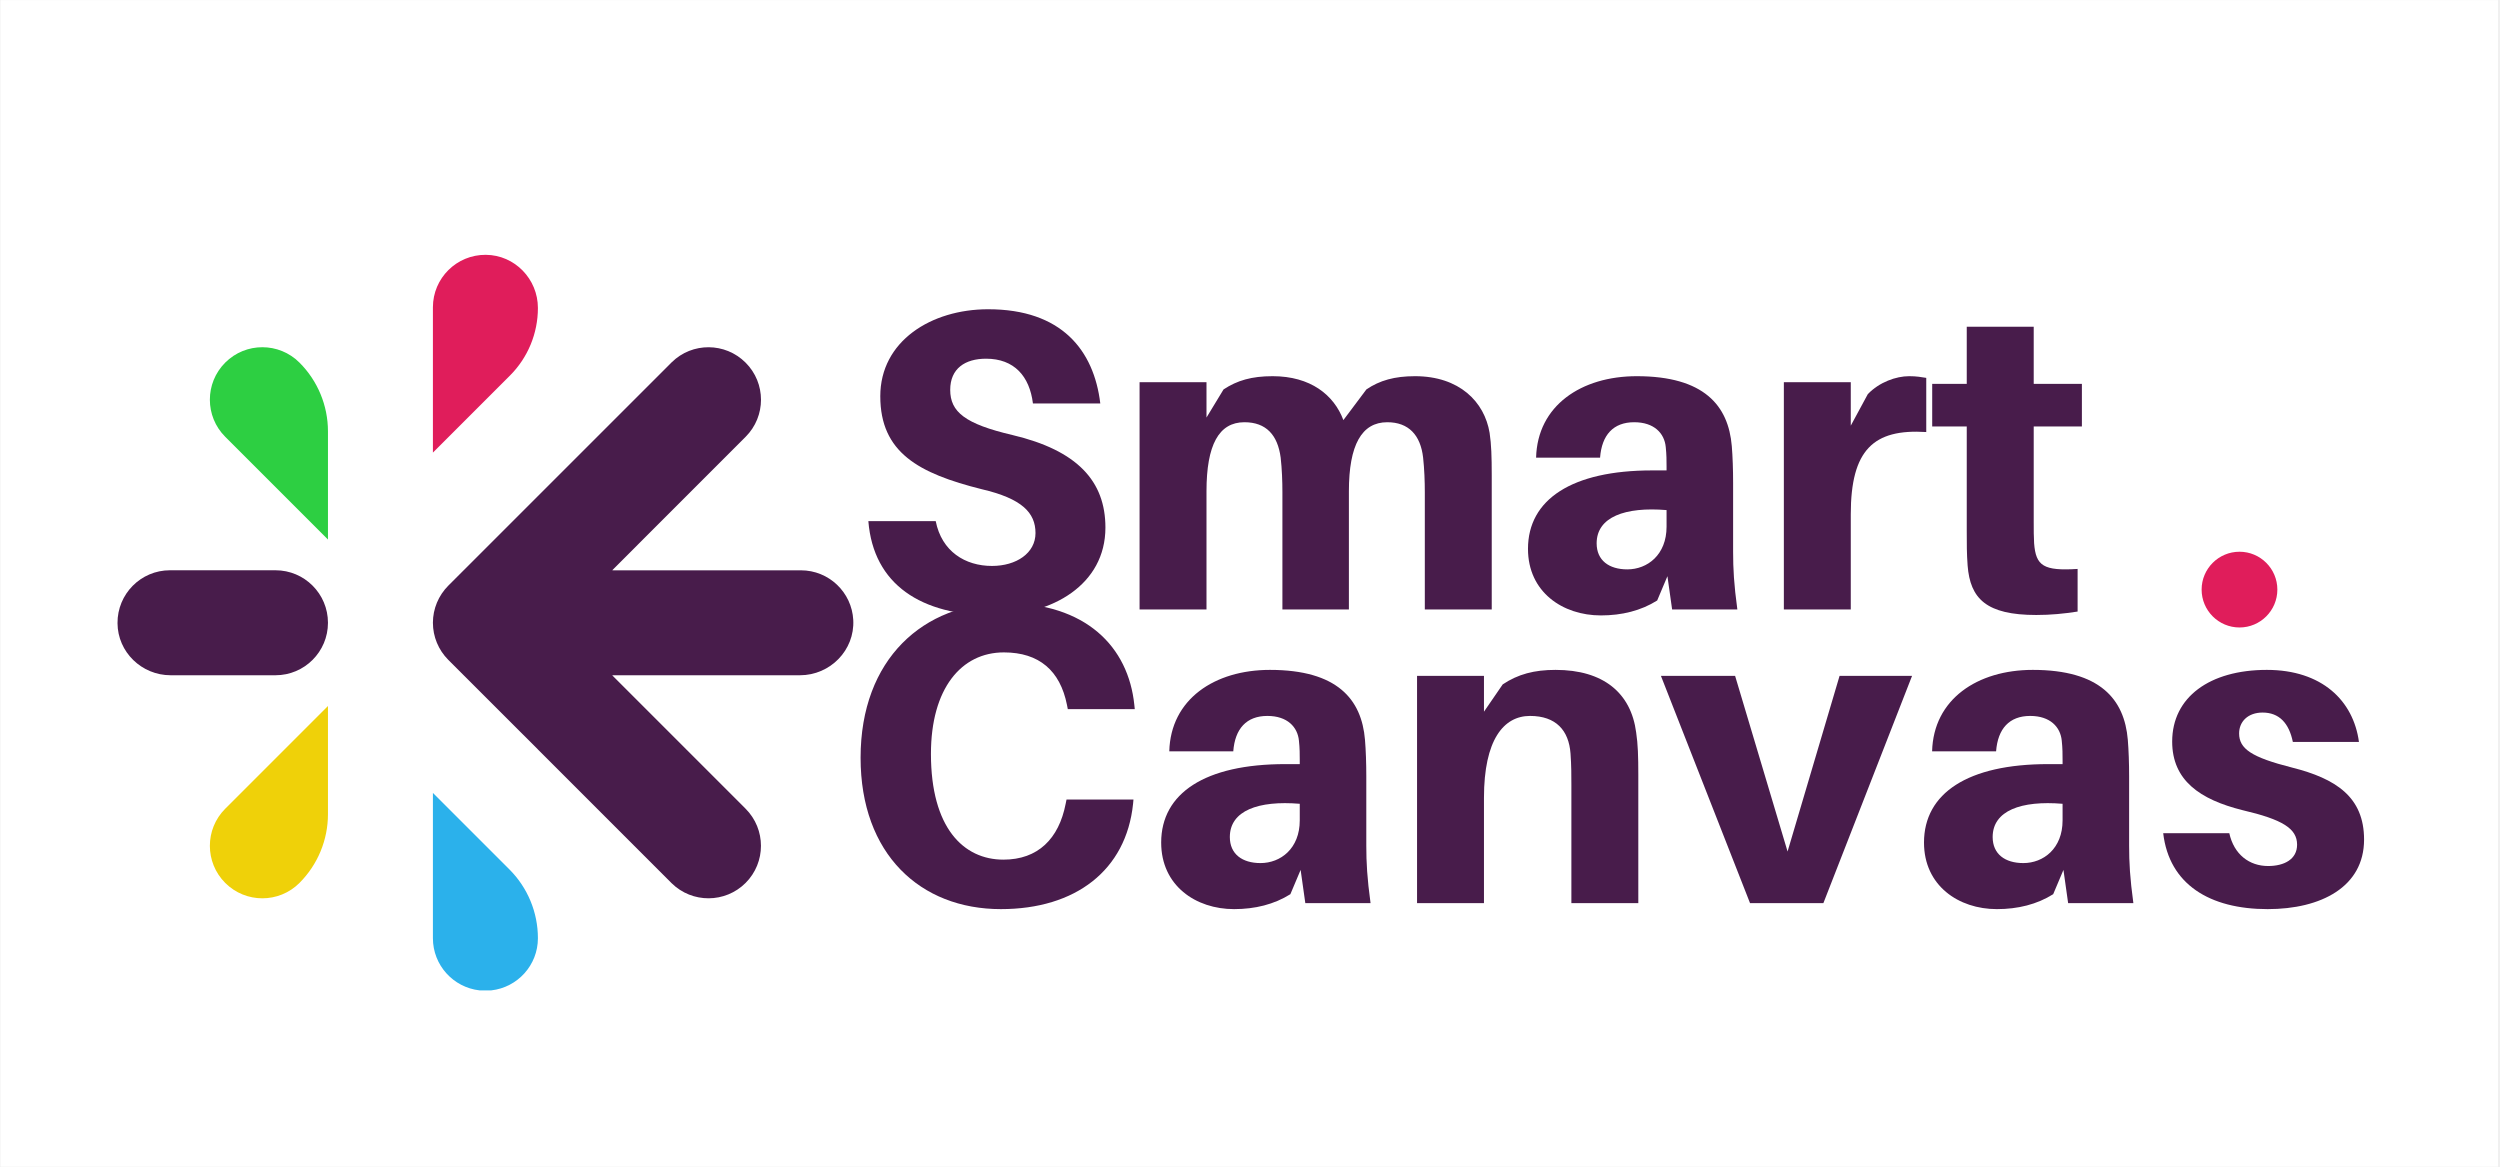
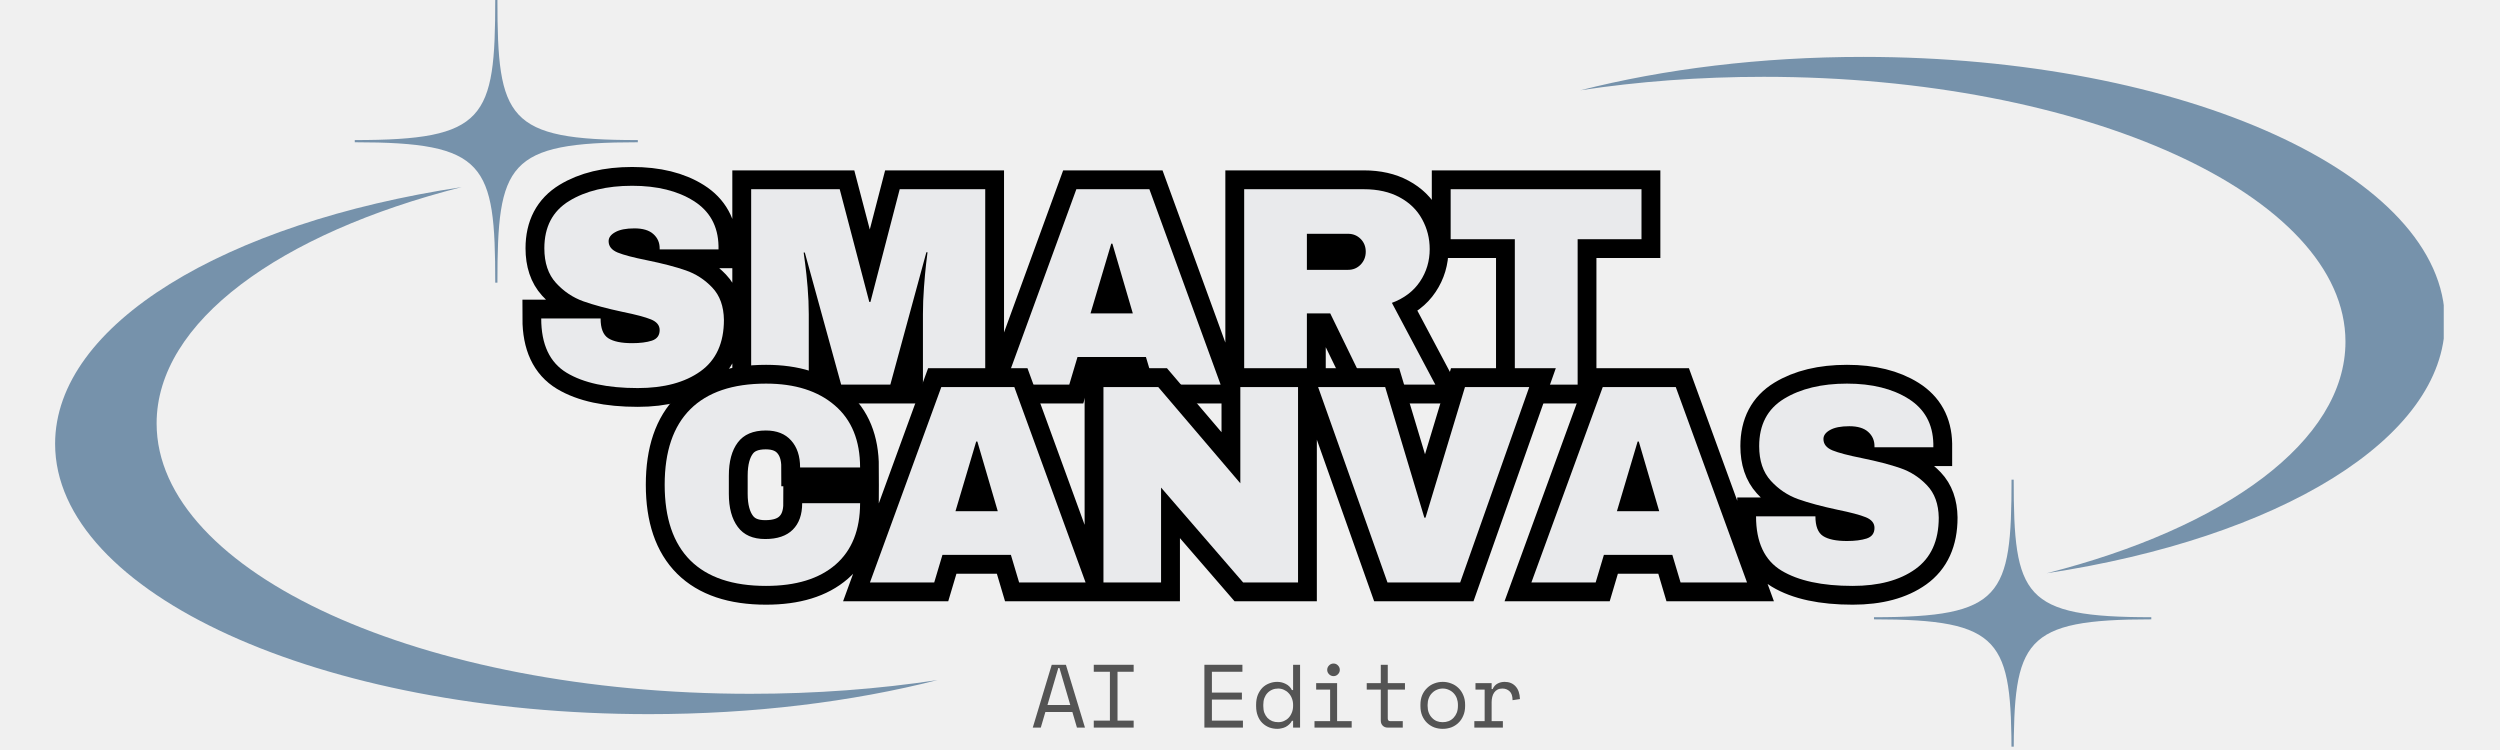
- <svg xmlns="http://www.w3.org/2000/svg" width="300" zoomAndPan="magnify" viewBox="0 0 224.88 105" height="140" preserveAspectRatio="xMidYMid meet" version="1.0">
+ <svg xmlns="http://www.w3.org/2000/svg" width="500" zoomAndPan="magnify" viewBox="0 0 375 112.5" height="150" preserveAspectRatio="xMidYMid meet" version="1.0">
  <defs>
    <g />
-     <clipPath id="1ad41b1a5f">
-       <path d="M 0 0.027 L 224.762 0.027 L 224.762 104.973 L 0 104.973 Z M 0 0.027 " clip-rule="nonzero" />
+     <clipPath id="75d92dcb2c">
+       <path d="M 237 8.395 L 366.562 8.395 L 366.562 112.004 L 237 112.004 Z M 237 8.395 " clip-rule="nonzero" />
    </clipPath>
-     <clipPath id="39def0517b">
-       <path d="M 10.496 51.324 L 29.461 51.324 L 29.461 60.809 L 10.496 60.809 Z M 10.496 51.324 " clip-rule="nonzero" />
+     <clipPath id="bb06000900">
+       <path d="M 8.164 0 L 141 0 L 141 107.523 L 8.164 107.523 Z M 8.164 0 " clip-rule="nonzero" />
    </clipPath>
-     <clipPath id="bb23db71d4">
-       <path d="M 29.457 56.051 C 29.457 58.656 27.344 60.773 24.734 60.773 L 15.297 60.773 C 12.691 60.773 10.531 58.688 10.516 56.086 C 10.496 53.461 12.617 51.324 15.234 51.324 L 24.734 51.324 C 27.344 51.324 29.457 53.441 29.457 56.051 " clip-rule="nonzero" />
-     </clipPath>
-     <clipPath id="4f50b0d7ad">
-       <path d="M 18.801 31.223 L 29.457 31.223 L 29.457 48.594 L 18.801 48.594 Z M 18.801 31.223 " clip-rule="nonzero" />
-     </clipPath>
-     <clipPath id="aa677b7778">
-       <path d="M 29.457 38.828 L 29.457 48.559 L 20.211 39.312 C 18.367 37.469 18.367 34.48 20.211 32.633 C 22.055 30.789 25.047 30.789 26.891 32.633 C 28.535 34.273 29.457 36.504 29.457 38.828 " clip-rule="nonzero" />
-     </clipPath>
-     <clipPath id="b900edc8fc">
-       <path d="M 18.801 63.539 L 29.457 63.539 L 29.457 80.867 L 18.801 80.867 Z M 18.801 63.539 " clip-rule="nonzero" />
-     </clipPath>
-     <clipPath id="5f53272c89">
-       <path d="M 29.457 63.539 L 29.457 73.27 C 29.457 75.594 28.535 77.82 26.891 79.465 C 25.047 81.309 22.059 81.309 20.211 79.465 C 18.367 77.617 18.367 74.629 20.211 72.785 Z M 29.457 63.539 " clip-rule="nonzero" />
-     </clipPath>
-     <clipPath id="cde75941d5">
-       <path d="M 38.902 22.914 L 48.43 22.914 L 48.43 40.777 L 38.902 40.777 Z M 38.902 22.914 " clip-rule="nonzero" />
-     </clipPath>
-     <clipPath id="0dc1106b8d">
-       <path d="M 48.352 27.719 C 48.352 30.004 47.445 32.195 45.828 33.809 L 38.902 40.734 L 38.902 27.656 C 38.902 25.035 41.039 22.914 43.664 22.934 C 46.27 22.953 48.352 25.113 48.352 27.719 " clip-rule="nonzero" />
-     </clipPath>
-     <clipPath id="968a4d8439">
-       <path d="M 38.902 71.34 L 48.43 71.34 L 48.43 89.203 L 38.902 89.203 Z M 38.902 71.34 " clip-rule="nonzero" />
-     </clipPath>
-     <clipPath id="190ae1b8c0">
-       <path d="M 45.785 78.246 C 47.43 79.887 48.352 82.117 48.352 84.438 C 48.352 86.867 46.52 88.867 44.16 89.133 C 44.16 89.133 44.16 89.133 44.156 89.133 C 43.98 89.137 43.805 89.137 43.629 89.137 C 43.453 89.137 43.273 89.137 43.098 89.133 C 43.098 89.133 43.094 89.133 43.094 89.133 C 40.738 88.867 38.902 86.867 38.902 84.441 L 38.902 71.363 Z M 45.785 78.246 " clip-rule="nonzero" />
-     </clipPath>
-     <clipPath id="f237e4490e">
-       <path d="M 38.902 31.25 L 76.746 31.25 L 76.746 80.867 L 38.902 80.867 Z M 38.902 31.25 " clip-rule="nonzero" />
-     </clipPath>
-     <clipPath id="d9a11d6904">
-       <path d="M 76.734 55.801 C 76.875 58.516 74.656 60.773 71.938 60.773 L 55.07 60.773 C 55.059 60.773 55.051 60.789 55.059 60.801 L 67.043 72.785 C 68.887 74.629 68.887 77.621 67.043 79.465 C 65.207 81.297 62.238 81.309 60.391 79.492 C 60.383 79.484 60.371 79.477 60.363 79.465 C 60.352 79.453 60.344 79.445 60.332 79.434 L 48.352 67.453 L 48.352 67.449 L 43.629 62.73 L 40.285 59.387 C 39.402 58.5 38.902 57.301 38.902 56.047 C 38.902 54.797 39.402 53.598 40.285 52.711 L 48.352 44.645 L 60.336 32.664 L 60.363 32.633 L 60.395 32.605 C 62.238 30.789 65.207 30.801 67.043 32.637 C 68.891 34.48 68.891 37.469 67.047 39.312 L 55.062 51.301 C 55.051 51.309 55.059 51.328 55.074 51.328 L 72.02 51.328 C 74.543 51.328 76.605 53.309 76.734 55.801 " clip-rule="nonzero" />
-     </clipPath>
-     <clipPath id="ea6e38256e">
-       <path d="M 198.086 49.656 L 204.902 49.656 L 204.902 56.473 L 198.086 56.473 Z M 198.086 49.656 " clip-rule="nonzero" />
-     </clipPath>
-     <clipPath id="5bdeaeef22">
-       <path d="M 201.496 49.656 C 199.613 49.656 198.086 51.184 198.086 53.062 C 198.086 54.945 199.613 56.473 201.496 56.473 C 203.375 56.473 204.902 54.945 204.902 53.062 C 204.902 51.184 203.375 49.656 201.496 49.656 Z M 201.496 49.656 " clip-rule="nonzero" />
+     <clipPath id="ca752d2dee">
+       <path d="M 67 25 L 323 25 L 323 112.004 L 67 112.004 Z M 67 25 " clip-rule="nonzero" />
    </clipPath>
  </defs>
-   <g clip-path="url(#1ad41b1a5f)">
-     <path fill="#ffffff" d="M 0 0.027 L 224.879 0.027 L 224.879 104.973 L 0 104.973 Z M 0 0.027 " fill-opacity="1" fill-rule="nonzero" />
-     <path fill="#ffffff" d="M 0 0.027 L 224.879 0.027 L 224.879 104.973 L 0 104.973 Z M 0 0.027 " fill-opacity="1" fill-rule="nonzero" />
+   <g clip-path="url(#75d92dcb2c)">
+     <path fill="#7692ab" d="M 279.48 8.535 C 264.078 8.535 249.617 10.352 237.051 13.543 C 245.699 12.23 254.945 11.523 264.562 11.523 C 312.75 11.523 351.82 29.312 351.82 51.262 C 351.82 66.188 333.734 79.191 306.992 85.988 C 341.703 80.738 366.738 65.84 366.738 48.266 C 366.738 26.324 327.668 8.535 279.48 8.535 Z M 281.098 92.582 L 281.098 92.902 C 300.336 92.902 301.73 96.023 301.73 113.547 L 302.055 113.547 C 302.055 96.023 303.457 92.902 322.695 92.902 L 322.695 92.582 C 303.457 92.582 302.055 89.469 302.055 71.949 L 301.73 71.949 C 301.73 89.469 300.336 92.582 281.098 92.582 " fill-opacity="1" fill-rule="evenodd" />
  </g>
-   <g clip-path="url(#39def0517b)">
-     <g clip-path="url(#bb23db71d4)">
-       <path fill="#481c4b" d="M 10.496 51.324 L 29.461 51.324 L 29.461 60.773 L 10.496 60.773 Z M 10.496 51.324 " fill-opacity="1" fill-rule="nonzero" />
-     </g>
+   <g clip-path="url(#bb06000900)">
+     <path fill="#7692ab" d="M 97.324 107.121 C 113.043 107.121 127.805 105.27 140.633 102.008 C 131.805 103.352 122.363 104.07 112.551 104.07 C 63.367 104.07 23.492 85.914 23.492 63.512 C 23.492 48.277 41.949 35.004 69.246 28.066 C 33.816 33.426 8.266 48.633 8.266 66.57 C 8.266 88.965 48.141 107.121 97.324 107.121 Z M 95.672 21.34 L 95.672 21.012 C 76.035 21.012 74.613 17.824 74.613 -0.059 L 74.285 -0.059 C 74.285 17.824 72.852 21.012 53.215 21.012 L 53.215 21.34 C 72.852 21.34 74.285 24.516 74.285 42.398 L 74.613 42.398 C 74.613 24.516 76.035 21.34 95.672 21.34 " fill-opacity="1" fill-rule="evenodd" />
  </g>
-   <g clip-path="url(#4f50b0d7ad)">
-     <g clip-path="url(#aa677b7778)">
-       <path fill="#2dcf42" d="M 18.367 30.789 L 29.457 30.789 L 29.457 48.551 L 18.367 48.551 Z M 18.367 30.789 " fill-opacity="1" fill-rule="nonzero" />
-     </g>
-   </g>
-   <g clip-path="url(#b900edc8fc)">
-     <g clip-path="url(#5f53272c89)">
-       <path fill="#efd109" d="M 18.367 63.539 L 29.457 63.539 L 29.457 81.301 L 18.367 81.301 Z M 18.367 63.539 " fill-opacity="1" fill-rule="nonzero" />
-     </g>
-   </g>
-   <g clip-path="url(#cde75941d5)">
-     <g clip-path="url(#0dc1106b8d)">
-       <path fill="#e01d5b" d="M 38.242 22.254 L 77.539 22.254 L 77.539 89.863 L 38.242 89.863 Z M 38.242 22.254 " fill-opacity="1" fill-rule="nonzero" />
-     </g>
-   </g>
-   <g clip-path="url(#968a4d8439)">
-     <g clip-path="url(#190ae1b8c0)">
-       <path fill="#2bb1eb" d="M 38.242 22.254 L 77.539 22.254 L 77.539 89.863 L 38.242 89.863 Z M 38.242 22.254 " fill-opacity="1" fill-rule="nonzero" />
-     </g>
-   </g>
-   <g clip-path="url(#f237e4490e)">
-     <g clip-path="url(#d9a11d6904)">
-       <path fill="#481c4b" d="M 38.242 22.254 L 77.539 22.254 L 77.539 89.863 L 38.242 89.863 Z M 38.242 22.254 " fill-opacity="1" fill-rule="nonzero" />
-     </g>
-   </g>
-   <g fill="#481c4b" fill-opacity="1">
-     <g transform="translate(76.596, 54.84888)">
+   <path stroke-linecap="butt" transform="matrix(0.841758, 0, 0, 0.841758, 79.35481, 14.76468)" fill="none" stroke-linejoin="miter" d="M 18.378 15.57 C 22.832 15.57 26.499 16.471 29.362 18.276 C 32.23 20.081 33.696 22.754 33.761 26.295 L 33.761 26.903 L 23.283 26.903 L 23.283 26.703 C 23.283 25.691 22.911 24.847 22.169 24.169 C 21.431 23.496 20.299 23.158 18.786 23.158 C 17.292 23.158 16.155 23.38 15.361 23.826 C 14.572 24.262 14.173 24.8 14.173 25.441 C 14.173 26.35 14.716 27.023 15.793 27.469 C 16.874 27.905 18.61 28.36 21.009 28.828 C 23.812 29.404 26.113 30.007 27.919 30.634 C 29.724 31.251 31.302 32.267 32.652 33.687 C 34.002 35.103 34.694 37.028 34.726 39.455 C 34.726 43.576 33.334 46.634 30.55 48.625 C 27.765 50.611 24.044 51.604 19.389 51.604 C 13.95 51.604 9.723 50.695 6.697 48.876 C 3.681 47.052 2.177 43.831 2.177 39.209 L 12.753 39.209 C 12.753 40.964 13.208 42.138 14.113 42.732 C 15.027 43.316 16.447 43.609 18.378 43.609 C 19.793 43.609 20.962 43.456 21.886 43.154 C 22.819 42.848 23.283 42.226 23.283 41.288 C 23.283 40.439 22.767 39.803 21.737 39.381 C 20.707 38.963 19.032 38.513 16.707 38.035 C 13.876 37.437 11.528 36.806 9.662 36.147 C 7.811 35.488 6.191 34.397 4.808 32.884 C 3.426 31.358 2.729 29.297 2.729 26.703 C 2.729 22.888 4.205 20.081 7.157 18.276 C 10.113 16.471 13.853 15.57 18.378 15.57 Z M 70.204 51.001 L 70.204 38.444 C 70.204 36.894 70.264 35.302 70.375 33.659 C 70.501 32.021 70.631 30.648 70.76 29.534 C 70.89 28.42 70.974 27.715 71.006 27.408 L 70.811 27.408 L 64.384 51.001 L 55.623 51.001 L 49.145 27.459 L 48.95 27.459 C 48.982 27.761 49.07 28.462 49.219 29.557 C 49.367 30.652 49.507 32.021 49.641 33.659 C 49.78 35.302 49.85 36.894 49.85 38.444 L 49.85 51.001 L 39.58 51.001 L 39.58 16.174 L 55.372 16.174 L 60.639 36.267 L 60.839 36.267 L 66.05 16.174 L 81.29 16.174 L 81.29 51.001 Z M 111.393 51.001 L 109.936 46.091 L 97.722 46.091 L 96.265 51.001 L 84.821 51.001 L 97.527 16.174 L 110.54 16.174 L 123.245 51.001 Z M 100.061 38.295 L 107.597 38.295 L 103.955 25.886 L 103.755 25.886 Z M 160.491 26.852 C 160.491 28.977 159.915 30.903 158.765 32.624 C 157.618 34.346 155.948 35.608 153.757 36.416 L 161.507 51.001 L 148.95 51.001 L 142.768 38.295 L 138.62 38.295 L 138.62 51.001 L 127.436 51.001 L 127.436 16.174 L 148.75 16.174 C 151.247 16.174 153.381 16.656 155.154 17.621 C 156.927 18.577 158.254 19.872 159.145 21.515 C 160.045 23.153 160.491 24.93 160.491 26.852 Z M 149.098 27.311 C 149.098 26.392 148.792 25.636 148.184 25.037 C 147.581 24.425 146.843 24.118 145.961 24.118 L 138.62 24.118 L 138.62 30.545 L 145.961 30.545 C 146.843 30.545 147.581 30.239 148.184 29.622 C 148.792 28.996 149.098 28.225 149.098 27.311 Z M 186.854 25.083 L 186.854 51.001 L 175.67 51.001 L 175.67 25.083 L 164.226 25.083 L 164.226 16.174 L 198.247 16.174 L 198.247 25.083 Z M 186.854 25.083 " stroke="#000000" stroke-width="6.708" stroke-opacity="1" stroke-miterlimit="4" />
+   <g fill="#e9eaec" fill-opacity="1">
+     <g transform="translate(79.35481, 57.69433)">
      <g>
-         <path d="M 12.281 -27.016 C 7.137 -27.016 2.57 -24.137 2.57 -19.188 C 2.57 -14.121 6.023 -12.242 11.703 -10.82 C 15.312 -9.977 16.539 -8.711 16.539 -6.871 C 16.539 -5.066 14.812 -3.914 12.625 -3.914 C 10.207 -3.914 8.098 -5.219 7.559 -7.945 L 1.496 -7.945 C 1.957 -2.227 6.254 0.539 12.742 0.539 C 18.035 0.539 22.832 -2.227 22.832 -7.367 C 22.832 -11.551 20.301 -14.312 14.469 -15.695 C 10.207 -16.695 8.863 -17.77 8.863 -19.762 C 8.863 -21.684 10.207 -22.566 12.09 -22.566 C 14.621 -22.566 16.004 -20.992 16.309 -18.535 L 22.371 -18.535 C 21.797 -23.332 18.879 -27.016 12.281 -27.016 Z M 12.281 -27.016 " />
+         <path d="M 15.469 -29.828 C 19.219 -29.828 22.297 -29.066 24.703 -27.547 C 27.117 -26.023 28.359 -23.773 28.422 -20.797 L 28.422 -20.281 L 19.594 -20.281 L 19.594 -20.453 C 19.594 -21.305 19.281 -22.016 18.656 -22.578 C 18.031 -23.148 17.082 -23.438 15.812 -23.438 C 14.562 -23.438 13.602 -23.25 12.938 -22.875 C 12.27 -22.508 11.938 -22.055 11.938 -21.516 C 11.938 -20.754 12.391 -20.188 13.297 -19.812 C 14.203 -19.445 15.664 -19.062 17.688 -18.656 C 20.039 -18.176 21.977 -17.672 23.5 -17.141 C 25.02 -16.617 26.348 -15.758 27.484 -14.562 C 28.617 -13.375 29.203 -11.758 29.234 -9.719 C 29.234 -6.25 28.062 -3.676 25.719 -2 C 23.375 -0.32 20.238 0.516 16.312 0.516 C 11.738 0.516 8.18 -0.25 5.641 -1.781 C 3.098 -3.32 1.828 -6.035 1.828 -9.922 L 10.734 -9.922 C 10.734 -8.453 11.113 -7.469 11.875 -6.969 C 12.645 -6.469 13.844 -6.219 15.469 -6.219 C 16.656 -6.219 17.641 -6.344 18.422 -6.594 C 19.203 -6.852 19.594 -7.383 19.594 -8.188 C 19.594 -8.895 19.16 -9.426 18.297 -9.781 C 17.43 -10.133 16.02 -10.508 14.062 -10.906 C 11.676 -11.414 9.703 -11.945 8.141 -12.5 C 6.578 -13.062 5.211 -13.977 4.047 -15.25 C 2.879 -16.531 2.297 -18.266 2.297 -20.453 C 2.297 -23.66 3.535 -26.023 6.016 -27.547 C 8.504 -29.066 11.656 -29.828 15.469 -29.828 Z M 15.469 -29.828 " />
      </g>
    </g>
  </g>
-   <g fill="#481c4b" fill-opacity="1">
-     <g transform="translate(100.2354, 54.84888)">
+   <g fill="#e9eaec" fill-opacity="1">
+     <g transform="translate(110.1126, 57.69433)">
      <g>
-         <path d="M 33.77 -15.887 C 33.309 -18.688 31.047 -20.992 27.055 -20.992 C 25.211 -20.992 23.871 -20.609 22.68 -19.801 L 20.609 -17.039 C 19.762 -19.305 17.652 -20.992 14.238 -20.992 C 12.355 -20.992 11.051 -20.609 9.824 -19.801 L 8.289 -17.27 L 8.289 -20.453 L 2.266 -20.453 L 2.266 0 L 8.289 0 L 8.289 -10.629 C 8.289 -14.812 9.402 -16.848 11.703 -16.848 C 13.66 -16.848 14.699 -15.695 14.965 -13.66 C 15.082 -12.625 15.121 -11.512 15.121 -10.555 L 15.121 0 L 21.105 0 L 21.105 -10.629 C 21.105 -14.812 22.258 -16.848 24.559 -16.848 C 26.48 -16.848 27.555 -15.695 27.785 -13.66 C 27.898 -12.625 27.938 -11.512 27.938 -10.555 L 27.938 0 L 33.961 0 L 33.961 -12.09 C 33.961 -13.738 33.926 -14.852 33.77 -15.887 Z M 33.77 -15.887 " />
+         <path d="M 28.328 0 L 28.328 -10.562 C 28.328 -11.875 28.379 -13.219 28.484 -14.594 C 28.586 -15.969 28.691 -17.125 28.797 -18.062 C 28.91 -19 28.984 -19.598 29.016 -19.859 L 28.844 -19.859 L 23.438 0 L 16.062 0 L 10.609 -19.812 L 10.438 -19.812 C 10.469 -19.562 10.547 -18.973 10.672 -18.047 C 10.797 -17.117 10.914 -15.969 11.031 -14.594 C 11.145 -13.219 11.203 -11.875 11.203 -10.562 L 11.203 0 L 2.562 0 L 2.562 -29.312 L 15.844 -29.312 L 20.281 -12.406 L 20.453 -12.406 L 24.844 -29.312 L 37.672 -29.312 L 37.672 0 Z M 28.328 0 " />
      </g>
    </g>
  </g>
-   <g fill="#481c4b" fill-opacity="1">
-     <g transform="translate(136.2317, 54.84888)">
+   <g fill="#e9eaec" fill-opacity="1">
+     <g transform="translate(150.3278, 57.69433)">
      <g>
-         <path d="M 14.199 0 L 20.07 0 C 19.762 -2.266 19.688 -3.645 19.688 -5.18 L 19.688 -11.398 C 19.688 -12.586 19.648 -13.738 19.57 -14.699 C 19.266 -18.344 17.078 -20.992 11.016 -20.992 C 6.023 -20.992 2.074 -18.344 1.957 -13.66 L 7.715 -13.66 C 7.867 -15.695 8.902 -16.848 10.785 -16.848 C 12.586 -16.848 13.508 -15.848 13.625 -14.621 C 13.699 -13.93 13.699 -13.395 13.699 -12.855 L 13.699 -12.512 L 12.395 -12.512 C 5.18 -12.512 1.227 -9.902 1.227 -5.449 C 1.227 -1.574 4.336 0.539 7.789 0.539 C 9.672 0.539 11.398 0.113 12.855 -0.805 L 13.777 -2.992 Z M 10.168 -3.605 C 8.52 -3.605 7.406 -4.414 7.406 -5.949 C 7.406 -8.328 9.977 -9.25 13.699 -8.941 L 13.699 -7.445 C 13.699 -4.91 11.973 -3.605 10.168 -3.605 Z M 10.168 -3.605 " />
+         <path d="M 22.797 0 L 21.562 -4.141 L 11.297 -4.141 L 10.062 0 L 0.422 0 L 11.125 -29.312 L 22.078 -29.312 L 32.766 0 Z M 13.25 -10.688 L 19.594 -10.688 L 16.531 -21.141 L 16.359 -21.141 Z M 13.25 -10.688 " />
      </g>
    </g>
  </g>
-   <g fill="#481c4b" fill-opacity="1">
-     <g transform="translate(158.2209, 54.84888)">
+   <g fill="#e9eaec" fill-opacity="1">
+     <g transform="translate(183.4712, 57.69433)">
      <g>
-         <path d="M 13.547 -20.992 C 12.355 -20.992 10.859 -20.453 9.824 -19.379 L 8.289 -16.539 L 8.289 -20.453 L 2.266 -20.453 L 2.266 0 L 8.289 0 L 8.289 -8.559 C 8.289 -14.352 10.324 -16.27 15.082 -15.965 L 15.082 -20.84 C 14.621 -20.914 14.199 -20.992 13.547 -20.992 Z M 13.547 -20.992 " />
+         <path d="M 30.984 -20.328 C 30.984 -18.535 30.5 -16.914 29.531 -15.469 C 28.562 -14.02 27.156 -12.953 25.312 -12.266 L 31.828 0 L 21.266 0 L 16.062 -10.688 L 12.562 -10.688 L 12.562 0 L 3.156 0 L 3.156 -29.312 L 21.094 -29.312 C 23.195 -29.312 24.992 -28.906 26.484 -28.094 C 27.973 -27.289 29.094 -26.195 29.844 -24.812 C 30.602 -23.438 30.984 -21.941 30.984 -20.328 Z M 21.391 -19.938 C 21.391 -20.707 21.133 -21.348 20.625 -21.859 C 20.113 -22.367 19.488 -22.625 18.75 -22.625 L 12.562 -22.625 L 12.562 -17.219 L 18.75 -17.219 C 19.488 -17.219 20.113 -17.477 20.625 -18 C 21.133 -18.531 21.391 -19.176 21.391 -19.938 Z M 21.391 -19.938 " />
      </g>
    </g>
  </g>
-   <g fill="#481c4b" fill-opacity="1">
-     <g transform="translate(173.4944, 54.84888)">
+   <g fill="#e9eaec" fill-opacity="1">
+     <g transform="translate(216.6146, 57.69433)">
      <g>
-         <path d="M 9.48 -16.465 L 13.816 -16.465 L 13.816 -20.301 L 9.48 -20.301 L 9.48 -25.441 L 3.453 -25.441 L 3.453 -20.301 L 0.344 -20.301 L 0.344 -16.465 L 3.453 -16.465 L 3.453 -7.062 C 3.453 -5.91 3.453 -4.988 3.531 -3.953 C 3.762 -0.961 5.219 0.5 9.711 0.5 C 11.016 0.5 12.203 0.383 13.43 0.191 L 13.43 -3.645 C 10.363 -3.453 9.672 -3.914 9.516 -5.949 C 9.48 -6.484 9.48 -7.176 9.48 -7.867 Z M 9.48 -16.465 " />
+         <path d="M 20.031 -21.812 L 20.031 0 L 10.609 0 L 10.609 -21.812 L 0.984 -21.812 L 0.984 -29.312 L 29.609 -29.312 L 29.609 -21.812 Z M 20.031 -21.812 " />
      </g>
    </g>
  </g>
-   <g clip-path="url(#ea6e38256e)">
-     <g clip-path="url(#5bdeaeef22)">
-       <path fill="#e01d5b" d="M 198.086 49.656 L 204.902 49.656 L 204.902 56.473 L 198.086 56.473 Z M 198.086 49.656 " fill-opacity="1" fill-rule="nonzero" />
-     </g>
+   <g clip-path="url(#ca752d2dee)">
+     <path stroke-linecap="butt" transform="matrix(0.841758, 0, 0, 0.841758, 97.76643, 44.44032)" fill="none" stroke-linejoin="miter" d="M 20.371 15.57 C 25.527 15.57 29.606 16.856 32.604 19.436 C 35.611 22.016 37.114 25.701 37.114 30.499 L 26.436 30.499 C 26.436 28.471 25.907 26.87 24.845 25.692 C 23.782 24.513 22.269 23.924 20.306 23.924 C 18.051 23.924 16.39 24.634 15.327 26.049 C 14.264 27.464 13.735 29.437 13.735 31.97 L 13.735 35.205 C 13.735 37.701 14.264 39.669 15.327 41.103 C 16.39 42.532 18.018 43.252 20.209 43.252 C 22.367 43.252 24.005 42.695 25.114 41.581 C 26.237 40.472 26.798 38.903 26.798 36.875 L 37.114 36.875 C 37.114 41.637 35.657 45.284 32.738 47.813 C 29.824 50.342 25.699 51.605 20.371 51.605 C 14.431 51.605 9.93 50.092 6.876 47.057 C 3.818 44.017 2.291 39.525 2.291 33.585 C 2.291 27.645 3.818 23.162 6.876 20.128 C 9.93 17.088 14.431 15.57 20.371 15.57 Z M 65.455 51.001 L 63.997 46.092 L 51.788 46.092 L 50.326 51.001 L 38.883 51.001 L 51.588 16.174 L 64.601 16.174 L 77.307 51.001 Z M 54.122 38.295 L 61.659 38.295 L 58.016 25.886 L 57.816 25.886 Z M 105.387 51.001 L 90.764 34.096 L 90.764 51.001 L 80.485 51.001 L 80.485 16.174 L 90.258 16.174 L 104.881 33.325 L 104.881 16.174 L 115.16 16.174 L 115.16 51.001 Z M 131.096 51.001 L 118.747 16.174 L 130.687 16.174 L 137.681 39.456 L 137.88 39.456 L 144.911 16.174 L 156.354 16.174 L 144.057 51.001 Z M 183.321 51.001 L 181.864 46.092 L 169.654 46.092 L 168.197 51.001 L 156.753 51.001 L 169.455 16.174 L 182.472 16.174 L 195.173 51.001 Z M 171.988 38.295 L 179.529 38.295 L 175.882 25.886 L 175.687 25.886 Z M 212.983 15.57 C 217.443 15.57 221.104 16.471 223.972 18.276 C 226.836 20.081 228.307 22.754 228.372 26.295 L 228.372 26.903 L 217.888 26.903 L 217.888 26.703 C 217.888 25.692 217.522 24.847 216.779 24.169 C 216.037 23.497 214.909 23.158 213.392 23.158 C 211.902 23.158 210.761 23.381 209.967 23.826 C 209.178 24.262 208.784 24.801 208.784 25.441 C 208.784 26.351 209.322 27.023 210.403 27.469 C 211.48 27.905 213.22 28.36 215.615 28.829 C 218.418 29.404 220.719 30.007 222.524 30.634 C 224.33 31.251 225.907 32.267 227.258 33.687 C 228.608 35.103 229.3 37.029 229.332 39.456 C 229.332 43.576 227.94 46.635 225.156 48.625 C 222.371 50.612 218.654 51.605 214 51.605 C 208.561 51.605 204.329 50.695 201.308 48.876 C 198.291 47.052 196.783 43.832 196.783 39.21 L 207.359 39.21 C 207.359 40.964 207.814 42.138 208.719 42.732 C 209.633 43.317 211.058 43.609 212.983 43.609 C 214.403 43.609 215.573 43.456 216.492 43.154 C 217.424 42.848 217.888 42.226 217.888 41.289 C 217.888 40.439 217.373 39.804 216.348 39.381 C 215.318 38.964 213.638 38.514 211.317 38.036 C 208.482 37.437 206.134 36.806 204.273 36.147 C 202.417 35.488 200.797 34.397 199.414 32.884 C 198.031 31.358 197.34 29.297 197.34 26.703 C 197.34 22.889 198.811 20.081 201.762 18.276 C 204.719 16.471 208.459 15.57 212.983 15.57 Z M 212.983 15.57 " stroke="#000000" stroke-width="6.708" stroke-opacity="1" stroke-miterlimit="4" />
  </g>
-   <g fill="#481c4b" fill-opacity="1">
-     <g transform="translate(75.39675, 81.28176)">
+   <g fill="#e9eaec" fill-opacity="1">
+     <g transform="translate(97.77958, 87.36997)">
      <g>
-         <path d="M 14.965 -27.016 C 7.676 -27.016 1.996 -21.988 1.996 -13.086 C 1.996 -4.414 7.367 0.539 14.621 0.539 C 21.336 0.539 25.902 -2.953 26.52 -8.941 L 26.555 -9.324 L 20.531 -9.324 L 20.453 -8.941 C 19.84 -5.793 17.961 -3.914 14.852 -3.914 C 11.242 -3.914 8.328 -6.793 8.328 -13.43 C 8.328 -19.305 11.051 -22.566 14.891 -22.566 C 18.074 -22.566 19.957 -20.914 20.57 -17.844 L 20.645 -17.461 L 26.672 -17.461 L 26.633 -17.844 C 26.094 -23.062 22.297 -27.016 14.965 -27.016 Z M 14.965 -27.016 " />
+         <path d="M 17.125 -29.828 C 21.469 -29.828 24.906 -28.738 27.438 -26.562 C 29.969 -24.395 31.234 -21.289 31.234 -17.25 L 22.234 -17.25 C 22.234 -18.957 21.785 -20.305 20.891 -21.297 C 20.004 -22.297 18.738 -22.797 17.094 -22.797 C 15.188 -22.797 13.785 -22.195 12.891 -21 C 11.992 -19.812 11.547 -18.148 11.547 -16.016 L 11.547 -13.297 C 11.547 -11.191 11.992 -9.535 12.891 -8.328 C 13.785 -7.117 15.156 -6.516 17 -6.516 C 18.82 -6.516 20.203 -6.984 21.141 -7.922 C 22.078 -8.859 22.547 -10.18 22.547 -11.891 L 31.234 -11.891 C 31.234 -7.879 30.004 -4.805 27.547 -2.672 C 25.086 -0.547 21.613 0.516 17.125 0.516 C 12.125 0.516 8.336 -0.758 5.766 -3.312 C 3.203 -5.875 1.922 -9.656 1.922 -14.656 C 1.922 -19.656 3.203 -23.43 5.766 -25.984 C 8.336 -28.547 12.125 -29.828 17.125 -29.828 Z M 17.125 -29.828 " />
      </g>
    </g>
  </g>
-   <g fill="#481c4b" fill-opacity="1">
-     <g transform="translate(103.2191, 81.28176)">
+   <g fill="#e9eaec" fill-opacity="1">
+     <g transform="translate(130.0708, 87.36997)">
      <g>
-         <path d="M 14.199 0 L 20.07 0 C 19.762 -2.266 19.688 -3.645 19.688 -5.18 L 19.688 -11.398 C 19.688 -12.586 19.648 -13.738 19.57 -14.699 C 19.266 -18.344 17.078 -20.992 11.016 -20.992 C 6.023 -20.992 2.074 -18.344 1.957 -13.66 L 7.715 -13.66 C 7.867 -15.695 8.902 -16.848 10.785 -16.848 C 12.586 -16.848 13.508 -15.848 13.625 -14.621 C 13.699 -13.93 13.699 -13.395 13.699 -12.855 L 13.699 -12.512 L 12.395 -12.512 C 5.18 -12.512 1.227 -9.902 1.227 -5.449 C 1.227 -1.574 4.336 0.539 7.789 0.539 C 9.672 0.539 11.398 0.113 12.855 -0.805 L 13.777 -2.992 Z M 10.168 -3.605 C 8.52 -3.605 7.406 -4.414 7.406 -5.949 C 7.406 -8.328 9.977 -9.25 13.699 -8.941 L 13.699 -7.445 C 13.699 -4.91 11.973 -3.605 10.168 -3.605 Z M 10.168 -3.605 " />
+         <path d="M 22.797 0 L 21.562 -4.141 L 11.297 -4.141 L 10.062 0 L 0.422 0 L 11.125 -29.312 L 22.078 -29.312 L 32.766 0 Z M 13.25 -10.688 L 19.594 -10.688 L 16.531 -21.141 L 16.359 -21.141 Z M 13.25 -10.688 " />
      </g>
    </g>
  </g>
-   <g fill="#481c4b" fill-opacity="1">
-     <g transform="translate(125.2083, 81.28176)">
+   <g fill="#e9eaec" fill-opacity="1">
+     <g transform="translate(162.3619, 87.36997)">
      <g>
-         <path d="M 21.988 -15.352 C 21.527 -18.918 19.035 -20.992 14.734 -20.992 C 12.816 -20.992 11.359 -20.609 9.977 -19.688 L 8.289 -17.23 L 8.289 -20.453 L 2.266 -20.453 L 2.266 0 L 8.289 0 L 8.289 -9.48 C 8.289 -14.699 10.055 -16.848 12.434 -16.848 C 14.773 -16.848 15.926 -15.543 16.078 -13.469 C 16.156 -12.434 16.156 -11.398 16.156 -10.629 L 16.156 0 L 22.18 0 L 22.18 -11.551 C 22.18 -13.203 22.145 -14.312 21.988 -15.352 Z M 21.988 -15.352 " />
+         <path d="M 24.109 0 L 11.797 -14.234 L 11.797 0 L 3.156 0 L 3.156 -29.312 L 11.375 -29.312 L 23.688 -14.875 L 23.688 -29.312 L 32.344 -29.312 L 32.344 0 Z M 24.109 0 " />
      </g>
    </g>
  </g>
-   <g fill="#481c4b" fill-opacity="1">
-     <g transform="translate(149.4233, 81.28176)">
+   <g fill="#e9eaec" fill-opacity="1">
+     <g transform="translate(196.9962, 87.36997)">
      <g>
-         <path d="M 22.602 -20.453 L 16.078 -20.453 L 11.398 -4.645 L 6.676 -20.453 L 0 -20.453 L 8.02 0 L 14.621 0 Z M 22.602 -20.453 " />
+         <path d="M 11.125 0 L 0.719 -29.312 L 10.781 -29.312 L 16.656 -9.719 L 16.828 -9.719 L 22.75 -29.312 L 32.391 -29.312 L 22.031 0 Z M 11.125 0 " />
      </g>
    </g>
  </g>
-   <g fill="#481c4b" fill-opacity="1">
-     <g transform="translate(171.873, 81.28176)">
+   <g fill="#e9eaec" fill-opacity="1">
+     <g transform="translate(229.2873, 87.36997)">
      <g>
-         <path d="M 14.199 0 L 20.07 0 C 19.762 -2.266 19.688 -3.645 19.688 -5.18 L 19.688 -11.398 C 19.688 -12.586 19.648 -13.738 19.57 -14.699 C 19.266 -18.344 17.078 -20.992 11.016 -20.992 C 6.023 -20.992 2.074 -18.344 1.957 -13.66 L 7.715 -13.66 C 7.867 -15.695 8.902 -16.848 10.785 -16.848 C 12.586 -16.848 13.508 -15.848 13.625 -14.621 C 13.699 -13.93 13.699 -13.395 13.699 -12.855 L 13.699 -12.512 L 12.395 -12.512 C 5.18 -12.512 1.227 -9.902 1.227 -5.449 C 1.227 -1.574 4.336 0.539 7.789 0.539 C 9.672 0.539 11.398 0.113 12.855 -0.805 L 13.777 -2.992 Z M 10.168 -3.605 C 8.52 -3.605 7.406 -4.414 7.406 -5.949 C 7.406 -8.328 9.977 -9.25 13.699 -8.941 L 13.699 -7.445 C 13.699 -4.91 11.973 -3.605 10.168 -3.605 Z M 10.168 -3.605 " />
+         <path d="M 22.797 0 L 21.562 -4.141 L 11.297 -4.141 L 10.062 0 L 0.422 0 L 11.125 -29.312 L 22.078 -29.312 L 32.766 0 Z M 13.25 -10.688 L 19.594 -10.688 L 16.531 -21.141 L 16.359 -21.141 Z M 13.25 -10.688 " />
      </g>
    </g>
  </g>
-   <g fill="#481c4b" fill-opacity="1">
-     <g transform="translate(193.8622, 81.28176)">
+   <g fill="#e9eaec" fill-opacity="1">
+     <g transform="translate(261.5785, 87.36997)">
      <g>
-         <path d="M 10.094 -20.992 C 4.949 -20.992 1.574 -18.535 1.574 -14.543 C 1.574 -11.051 4.066 -9.324 7.906 -8.367 C 11.512 -7.523 12.816 -6.715 12.816 -5.258 C 12.816 -3.953 11.668 -3.34 10.207 -3.34 C 8.52 -3.34 7.137 -4.375 6.715 -6.293 L 0.766 -6.293 C 1.305 -1.688 4.949 0.539 10.168 0.539 C 14.965 0.539 18.844 -1.457 18.844 -5.719 C 18.844 -9.555 16.309 -11.207 12.355 -12.203 C 8.711 -13.125 7.598 -13.891 7.598 -15.273 C 7.598 -16.348 8.402 -17.152 9.711 -17.152 C 11.207 -17.152 12.09 -16.195 12.434 -14.508 L 18.383 -14.508 C 17.883 -18.227 15.043 -20.992 10.094 -20.992 Z M 10.094 -20.992 " />
+         <path d="M 15.469 -29.828 C 19.219 -29.828 22.297 -29.066 24.703 -27.547 C 27.117 -26.023 28.359 -23.773 28.422 -20.797 L 28.422 -20.281 L 19.594 -20.281 L 19.594 -20.453 C 19.594 -21.305 19.281 -22.016 18.656 -22.578 C 18.031 -23.148 17.082 -23.438 15.812 -23.438 C 14.562 -23.438 13.602 -23.25 12.938 -22.875 C 12.27 -22.508 11.938 -22.055 11.938 -21.516 C 11.938 -20.754 12.391 -20.188 13.297 -19.812 C 14.203 -19.445 15.664 -19.062 17.688 -18.656 C 20.039 -18.176 21.977 -17.672 23.5 -17.141 C 25.02 -16.617 26.348 -15.758 27.484 -14.562 C 28.617 -13.375 29.203 -11.758 29.234 -9.719 C 29.234 -6.25 28.062 -3.676 25.719 -2 C 23.375 -0.32 20.238 0.516 16.312 0.516 C 11.738 0.516 8.18 -0.25 5.641 -1.781 C 3.098 -3.32 1.828 -6.035 1.828 -9.922 L 10.734 -9.922 C 10.734 -8.453 11.113 -7.469 11.875 -6.969 C 12.645 -6.469 13.844 -6.219 15.469 -6.219 C 16.656 -6.219 17.641 -6.344 18.422 -6.594 C 19.203 -6.852 19.594 -7.383 19.594 -8.188 C 19.594 -8.895 19.16 -9.426 18.297 -9.781 C 17.43 -10.133 16.02 -10.508 14.062 -10.906 C 11.676 -11.414 9.703 -11.945 8.141 -12.5 C 6.578 -13.062 5.211 -13.977 4.047 -15.25 C 2.879 -16.531 2.297 -18.266 2.297 -20.453 C 2.297 -23.66 3.535 -26.023 6.016 -27.547 C 8.504 -29.066 11.656 -29.828 15.469 -29.828 Z M 15.469 -29.828 " />
+       </g>
+     </g>
+   </g>
+   <g fill="#545454" fill-opacity="1">
+     <g transform="translate(154.7137, 109.1391)">
+       <g>
+         <path d="M 6.141 -2.344 L 2.094 -2.344 L 1.406 0 L 0.203 0 L 3.047 -9.422 L 5.172 -9.422 L 8.031 0 L 6.828 0 Z M 4.031 -8.938 L 2.406 -3.391 L 5.828 -3.391 L 4.203 -8.938 Z M 4.031 -8.938 " />
+       </g>
+     </g>
+   </g>
+   <g fill="#545454" fill-opacity="1">
+     <g transform="translate(162.9401, 109.1391)">
+       <g>
+         <path d="M 1.125 -9.422 L 7.109 -9.422 L 7.109 -8.375 L 4.688 -8.375 L 4.688 -1.047 L 7.109 -1.047 L 7.109 0 L 1.125 0 L 1.125 -1.047 L 3.547 -1.047 L 3.547 -8.375 L 1.125 -8.375 Z M 1.125 -9.422 " />
+       </g>
+     </g>
+   </g>
+   <g fill="#545454" fill-opacity="1">
+     <g transform="translate(171.1665, 109.1391)">
+       <g />
+     </g>
+   </g>
+   <g fill="#545454" fill-opacity="1">
+     <g transform="translate(179.3929, 109.1391)">
+       <g>
+         <path d="M 1.266 -9.422 L 6.969 -9.422 L 6.969 -8.375 L 2.391 -8.375 L 2.391 -5.25 L 6.891 -5.25 L 6.891 -4.203 L 2.391 -4.203 L 2.391 -1.047 L 7.047 -1.047 L 7.047 0 L 1.266 0 Z M 1.266 -9.422 " />
+       </g>
+     </g>
+   </g>
+   <g fill="#545454" fill-opacity="1">
+     <g transform="translate(187.6193, 109.1391)">
+       <g>
+         <path d="M 6.344 -1.016 L 6.172 -1.016 C 6.066 -0.816 5.93 -0.641 5.766 -0.484 C 5.598 -0.328 5.414 -0.195 5.219 -0.094 C 5.031 0 4.828 0.066 4.609 0.109 C 4.398 0.16 4.195 0.188 4 0.188 C 3.551 0.188 3.133 0.113 2.75 -0.031 C 2.363 -0.188 2.023 -0.406 1.734 -0.688 C 1.441 -0.977 1.211 -1.336 1.047 -1.766 C 0.879 -2.191 0.797 -2.68 0.797 -3.234 L 0.797 -3.438 C 0.797 -3.977 0.879 -4.461 1.047 -4.891 C 1.223 -5.316 1.453 -5.676 1.734 -5.969 C 2.023 -6.258 2.363 -6.477 2.75 -6.625 C 3.133 -6.781 3.539 -6.859 3.969 -6.859 C 4.426 -6.859 4.852 -6.754 5.25 -6.547 C 5.656 -6.348 5.961 -6.039 6.172 -5.625 L 6.344 -5.625 L 6.344 -9.422 L 7.391 -9.422 L 7.391 0 L 6.344 0 Z M 4.109 -0.812 C 4.422 -0.812 4.707 -0.867 4.969 -0.984 C 5.238 -1.098 5.473 -1.258 5.672 -1.469 C 5.879 -1.688 6.039 -1.945 6.156 -2.25 C 6.281 -2.551 6.344 -2.883 6.344 -3.25 L 6.344 -3.422 C 6.344 -3.773 6.281 -4.102 6.156 -4.406 C 6.039 -4.707 5.879 -4.961 5.672 -5.172 C 5.473 -5.391 5.238 -5.555 4.969 -5.672 C 4.695 -5.797 4.41 -5.859 4.109 -5.859 C 3.785 -5.859 3.488 -5.801 3.219 -5.688 C 2.945 -5.57 2.707 -5.406 2.5 -5.188 C 2.301 -4.977 2.145 -4.723 2.031 -4.422 C 1.926 -4.129 1.875 -3.801 1.875 -3.438 L 1.875 -3.234 C 1.875 -2.848 1.926 -2.508 2.031 -2.219 C 2.145 -1.926 2.301 -1.672 2.5 -1.453 C 2.707 -1.242 2.945 -1.082 3.219 -0.969 C 3.488 -0.863 3.785 -0.812 4.109 -0.812 Z M 4.109 -0.812 " />
+       </g>
+     </g>
+   </g>
+   <g fill="#545454" fill-opacity="1">
+     <g transform="translate(195.8458, 109.1391)">
+       <g>
+         <path d="M 3.234 -8.656 C 3.234 -8.914 3.328 -9.141 3.516 -9.328 C 3.703 -9.516 3.926 -9.609 4.188 -9.609 C 4.445 -9.609 4.664 -9.516 4.844 -9.328 C 5.031 -9.141 5.125 -8.914 5.125 -8.656 C 5.125 -8.406 5.031 -8.188 4.844 -8 C 4.664 -7.812 4.445 -7.719 4.188 -7.719 C 3.926 -7.719 3.703 -7.812 3.516 -8 C 3.328 -8.188 3.234 -8.406 3.234 -8.656 Z M 1.328 -0.969 L 3.672 -0.969 L 3.672 -5.703 L 1.578 -5.703 L 1.578 -6.672 L 4.719 -6.672 L 4.719 -0.969 L 6.906 -0.969 L 6.906 0 L 1.328 0 Z M 1.328 -0.969 " />
+       </g>
+     </g>
+   </g>
+   <g fill="#545454" fill-opacity="1">
+     <g transform="translate(204.0722, 109.1391)">
+       <g>
+         <path d="M 0.938 -6.672 L 3.047 -6.672 L 3.047 -9.422 L 4.094 -9.422 L 4.094 -6.672 L 6.672 -6.672 L 6.672 -5.703 L 4.094 -5.703 L 4.094 -1.375 C 4.094 -1.102 4.211 -0.969 4.453 -0.969 L 6.344 -0.969 L 6.344 0 L 4.078 0 C 3.773 0 3.523 -0.098 3.328 -0.297 C 3.141 -0.492 3.047 -0.742 3.047 -1.047 L 3.047 -5.703 L 0.938 -5.703 Z M 0.938 -6.672 " />
+       </g>
+     </g>
+   </g>
+   <g fill="#545454" fill-opacity="1">
+     <g transform="translate(212.2986, 109.1391)">
+       <g>
+         <path d="M 7.469 -3.25 C 7.469 -2.695 7.375 -2.207 7.188 -1.781 C 7.008 -1.352 6.766 -0.992 6.453 -0.703 C 6.148 -0.41 5.797 -0.188 5.391 -0.031 C 4.984 0.113 4.555 0.188 4.109 0.188 C 3.66 0.188 3.234 0.113 2.828 -0.031 C 2.43 -0.188 2.078 -0.41 1.766 -0.703 C 1.461 -0.992 1.219 -1.352 1.031 -1.781 C 0.852 -2.207 0.766 -2.695 0.766 -3.25 L 0.766 -3.422 C 0.766 -3.961 0.852 -4.445 1.031 -4.875 C 1.219 -5.301 1.469 -5.66 1.781 -5.953 C 2.094 -6.254 2.445 -6.477 2.844 -6.625 C 3.25 -6.781 3.672 -6.859 4.109 -6.859 C 4.555 -6.859 4.977 -6.781 5.375 -6.625 C 5.781 -6.477 6.141 -6.254 6.453 -5.953 C 6.766 -5.66 7.008 -5.301 7.188 -4.875 C 7.375 -4.445 7.469 -3.961 7.469 -3.422 Z M 4.109 -0.812 C 4.43 -0.812 4.727 -0.863 5 -0.969 C 5.281 -1.082 5.523 -1.25 5.734 -1.469 C 5.941 -1.688 6.102 -1.941 6.219 -2.234 C 6.332 -2.535 6.391 -2.875 6.391 -3.25 L 6.391 -3.422 C 6.391 -3.773 6.332 -4.102 6.219 -4.406 C 6.102 -4.707 5.941 -4.961 5.734 -5.172 C 5.523 -5.391 5.281 -5.555 5 -5.672 C 4.727 -5.797 4.43 -5.859 4.109 -5.859 C 3.797 -5.859 3.5 -5.797 3.219 -5.672 C 2.945 -5.555 2.707 -5.391 2.5 -5.172 C 2.289 -4.961 2.129 -4.707 2.016 -4.406 C 1.898 -4.102 1.844 -3.773 1.844 -3.422 L 1.844 -3.25 C 1.844 -2.875 1.898 -2.535 2.016 -2.234 C 2.129 -1.941 2.289 -1.688 2.5 -1.469 C 2.707 -1.25 2.945 -1.082 3.219 -0.969 C 3.488 -0.863 3.785 -0.812 4.109 -0.812 Z M 4.109 -0.812 " />
+       </g>
+     </g>
+   </g>
+   <g fill="#545454" fill-opacity="1">
+     <g transform="translate(220.525, 109.1391)">
+       <g>
+         <path d="M 0.797 -6.672 L 3.219 -6.672 L 3.219 -5.781 L 3.375 -5.781 C 3.539 -6.156 3.781 -6.426 4.094 -6.594 C 4.414 -6.77 4.773 -6.859 5.172 -6.859 C 5.848 -6.859 6.391 -6.641 6.797 -6.203 C 7.211 -5.766 7.438 -5.125 7.469 -4.281 L 6.359 -4.109 C 6.359 -4.734 6.207 -5.18 5.906 -5.453 C 5.613 -5.723 5.254 -5.859 4.828 -5.859 C 4.547 -5.859 4.305 -5.805 4.109 -5.703 C 3.91 -5.598 3.742 -5.453 3.609 -5.266 C 3.473 -5.078 3.375 -4.852 3.312 -4.594 C 3.25 -4.344 3.219 -4.078 3.219 -3.797 L 3.219 -0.969 L 4.906 -0.969 L 4.906 0 L 0.625 0 L 0.625 -0.969 L 2.172 -0.969 L 2.172 -5.703 L 0.797 -5.703 Z M 0.797 -6.672 " />
      </g>
    </g>
  </g>
</svg>
